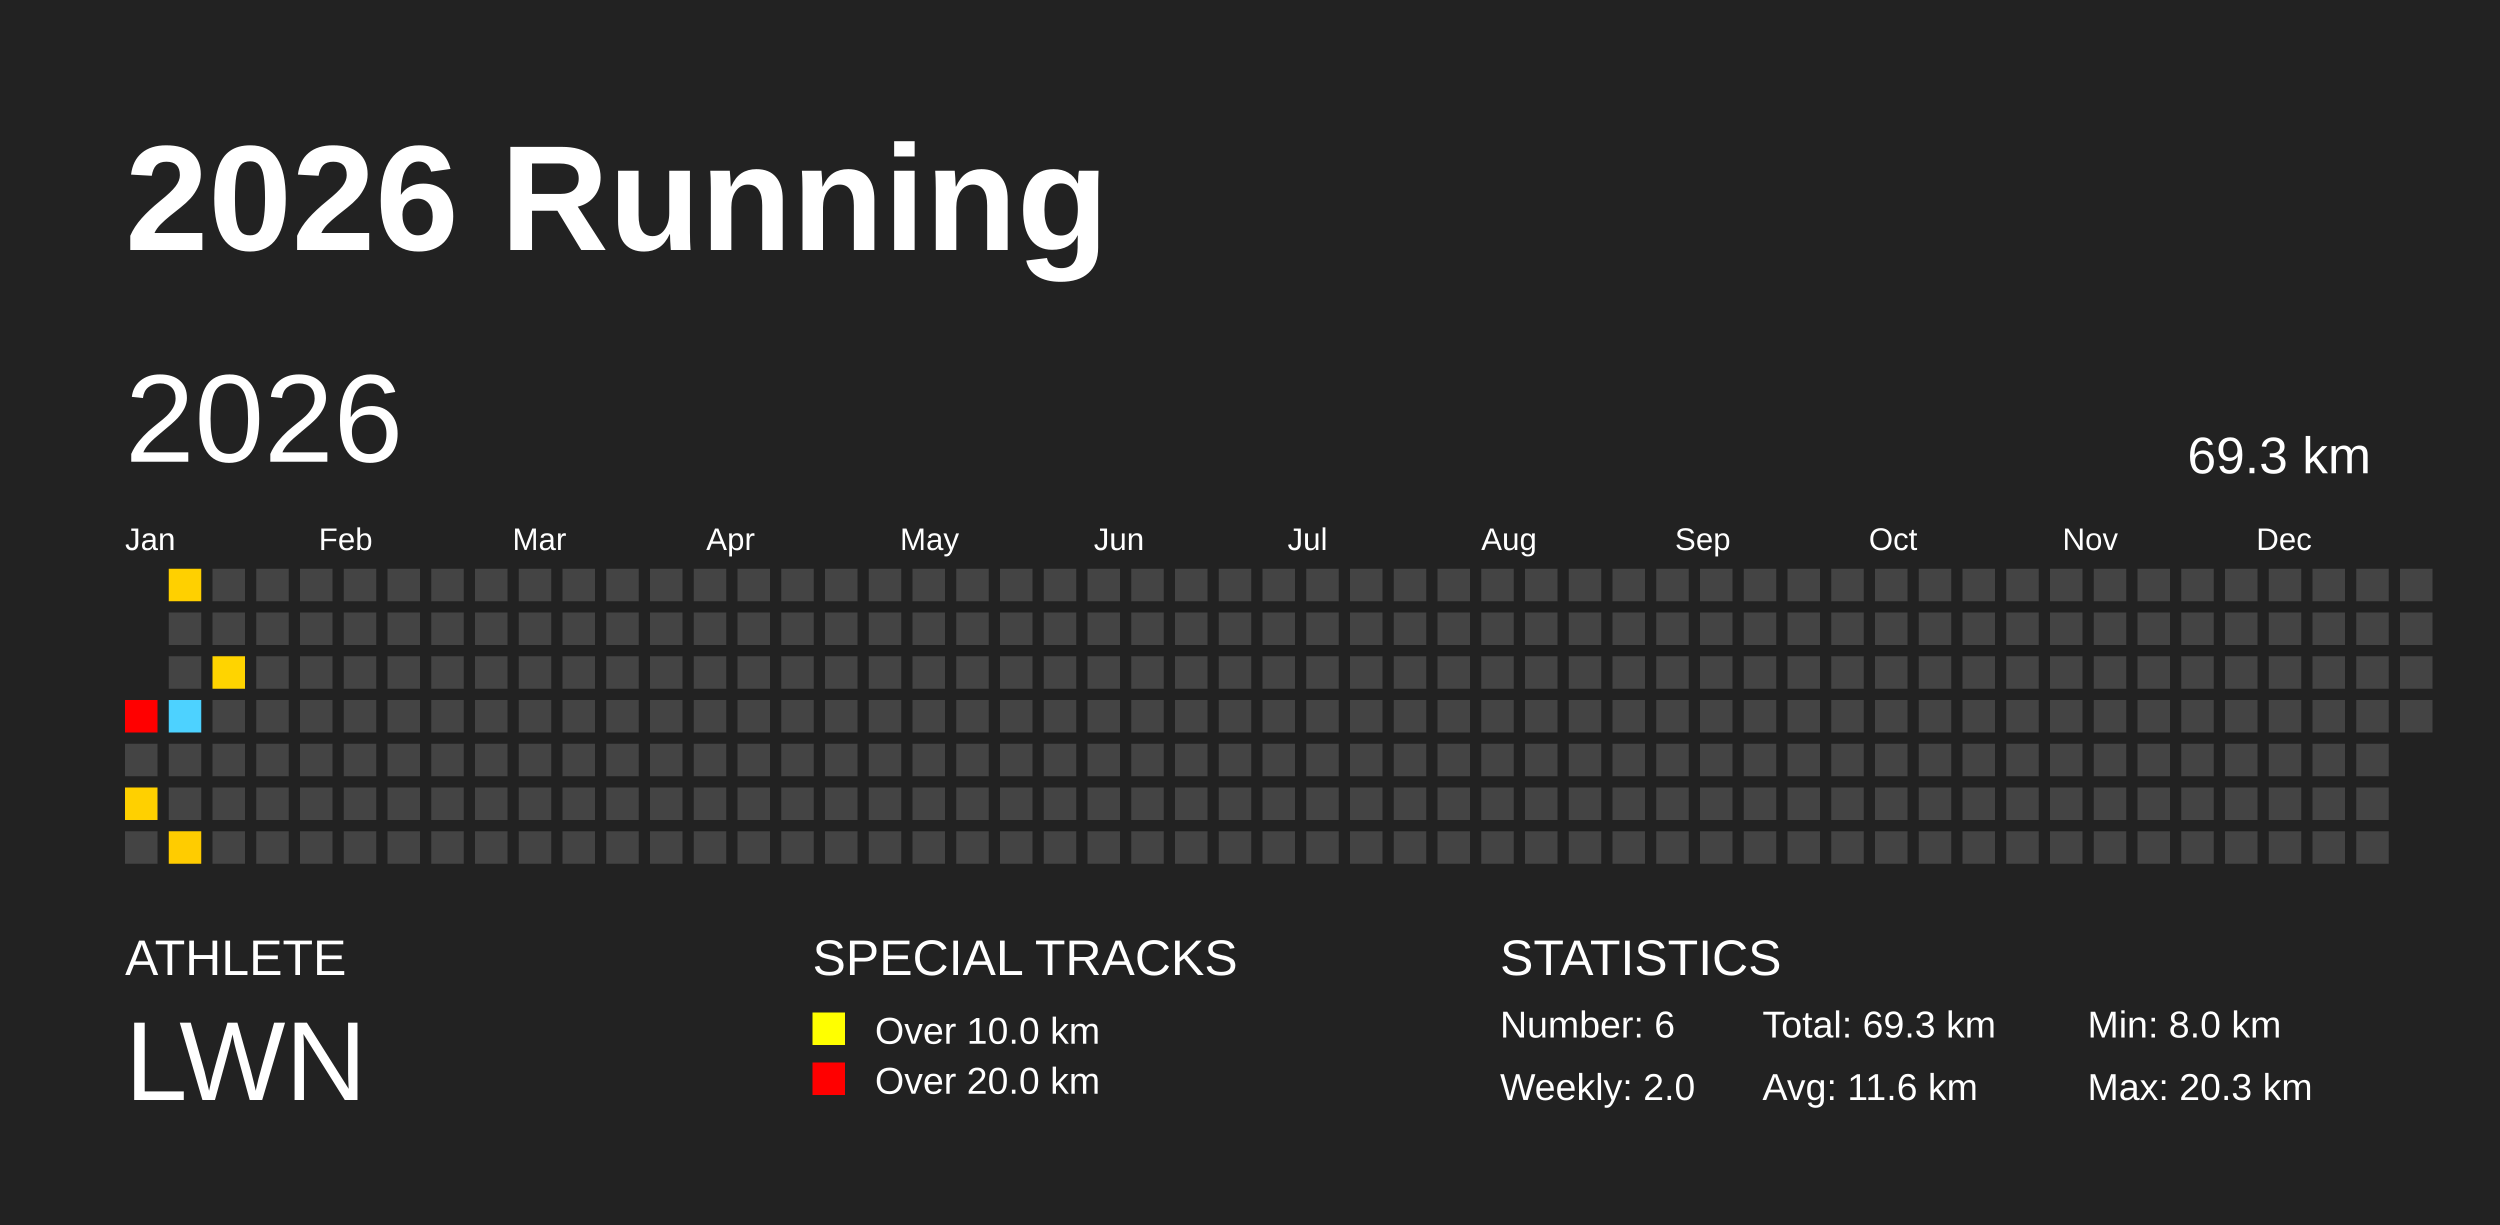
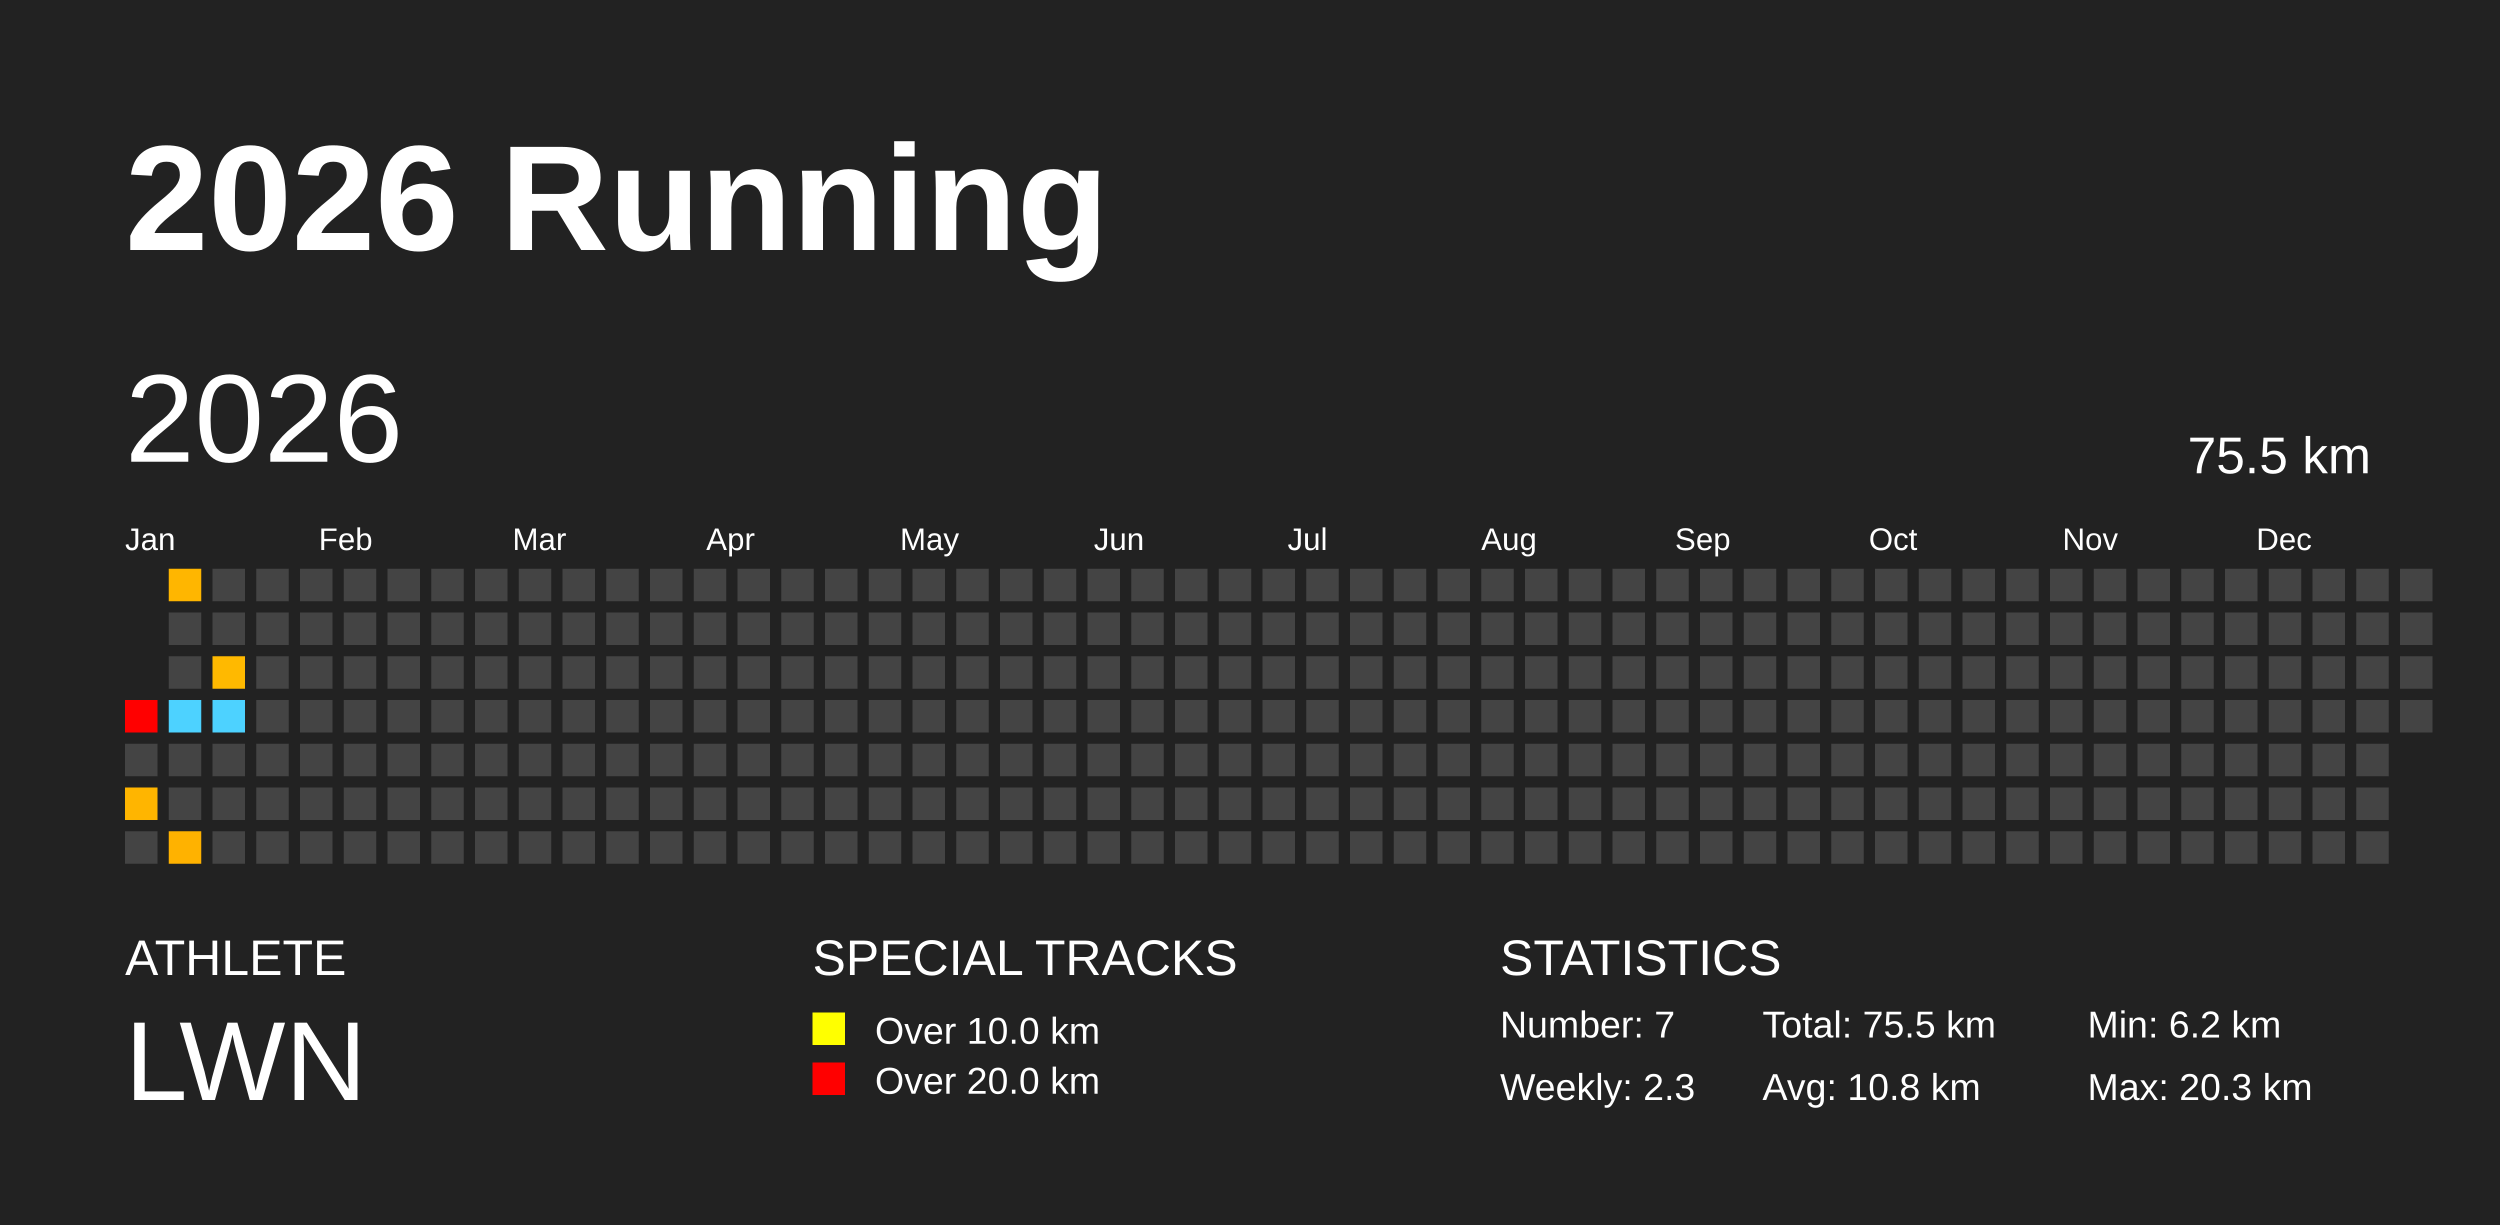
<svg xmlns="http://www.w3.org/2000/svg" baseProfile="full" height="98mm" version="1.1" viewBox="0,0,200,98" width="200mm">
  <defs />
  <rect fill="#222222" height="98" width="200" x="0" y="0" />
  <text fill="#FFFFFF" style="font-size:12px; font-family:Arial; font-weight:bold;" x="10" y="20">2026 Running</text>
  <text fill="#FFFFFF" style="font-size:4px; font-family:Arial" x="10" y="78">ATHLETE</text>
  <text fill="#FFFFFF" style="font-size:9px; font-family:Arial" x="10" y="88">LWN</text>
  <text fill="#FFFFFF" style="font-size:4px; font-family:Arial" x="65" y="78">SPECIAL TRACKS</text>
  <rect fill="yellow" height="2.6" width="2.6" x="65" y="81" />
  <text fill="#FFFFFF" style="font-size:3px; font-family:Arial" x="70" y="83.5">Over 10.0 km</text>
  <rect fill="red" height="2.6" width="2.6" x="65" y="85" />
  <text fill="#FFFFFF" style="font-size:3px; font-family:Arial" x="70" y="87.5">Over 20.0 km</text>
  <text fill="#FFFFFF" style="font-size:4px; font-family:Arial" x="120" y="78">STATISTICS</text>
-   <text fill="#FFFFFF" style="font-size:3px; font-family:Arial" x="120" y="83">Number: 6</text>
-   <text fill="#FFFFFF" style="font-size:3px; font-family:Arial" x="120" y="88">Weekly: 2.0</text>
-   <text fill="#FFFFFF" style="font-size:3px; font-family:Arial" x="141" y="83">Total: 69.3 km</text>
-   <text fill="#FFFFFF" style="font-size:3px; font-family:Arial" x="141" y="88">Avg: 11.6 km</text>
-   <text fill="#FFFFFF" style="font-size:3px; font-family:Arial" x="167" y="83">Min: 8.0 km</text>
+   <text fill="#FFFFFF" style="font-size:3px; font-family:Arial" x="120" y="83">Number: 7</text>
+   <text fill="#FFFFFF" style="font-size:3px; font-family:Arial" x="120" y="88">Weekly: 2.3</text>
+   <text fill="#FFFFFF" style="font-size:3px; font-family:Arial" x="141" y="83">Total: 75.5 km</text>
+   <text fill="#FFFFFF" style="font-size:3px; font-family:Arial" x="141" y="88">Avg: 10.8 km</text>
+   <text fill="#FFFFFF" style="font-size:3px; font-family:Arial" x="167" y="83">Min: 6.2 km</text>
  <text fill="#FFFFFF" style="font-size:3px; font-family:Arial" x="167" y="88">Max: 20.3 km</text>
  <text dominant-baseline="hanging" fill="#FFFFFF" style="font-size:10.0px; font-family:Arial;" x="10" y="30">2026</text>
-   <text dominant-baseline="hanging" fill="#FFFFFF" style="font-size:4.125px; font-family:Arial;" x="175" y="35">69.3 km</text>
+   <text dominant-baseline="hanging" fill="#FFFFFF" style="font-size:4.125px; font-family:Arial;" x="175" y="35">75.5 km</text>
  <text fill="#FFFFFF" style="font-size:2.5px; font-family:Arial" x="10.0" y="44">Jan</text>
  <text fill="#FFFFFF" style="font-size:2.5px; font-family:Arial" x="25.5" y="44">Feb</text>
  <text fill="#FFFFFF" style="font-size:2.5px; font-family:Arial" x="41.0" y="44">Mar</text>
  <text fill="#FFFFFF" style="font-size:2.5px; font-family:Arial" x="56.5" y="44">Apr</text>
  <text fill="#FFFFFF" style="font-size:2.5px; font-family:Arial" x="72.0" y="44">May</text>
  <text fill="#FFFFFF" style="font-size:2.5px; font-family:Arial" x="87.5" y="44">Jun</text>
  <text fill="#FFFFFF" style="font-size:2.5px; font-family:Arial" x="103.0" y="44">Jul</text>
  <text fill="#FFFFFF" style="font-size:2.5px; font-family:Arial" x="118.5" y="44">Aug</text>
  <text fill="#FFFFFF" style="font-size:2.5px; font-family:Arial" x="134.0" y="44">Sep</text>
  <text fill="#FFFFFF" style="font-size:2.5px; font-family:Arial" x="149.5" y="44">Oct</text>
  <text fill="#FFFFFF" style="font-size:2.5px; font-family:Arial" x="165.0" y="44">Nov</text>
  <text fill="#FFFFFF" style="font-size:2.5px; font-family:Arial" x="180.5" y="44">Dec</text>
  <rect fill="red" height="2.6" width="2.6" x="10.0" y="56.0" />
  <rect fill="#444444" height="2.6" width="2.6" x="10.0" y="59.5" />
-   <rect fill="#ffd000" height="2.6" width="2.6" x="10.0" y="63.0" />
+   <rect fill="#ffb500" height="2.6" width="2.6" x="10.0" y="63.0" />
  <rect fill="#444444" height="2.6" width="2.6" x="10.0" y="66.5" />
-   <rect fill="#ffd000" height="2.6" width="2.6" x="13.5" y="45.5" />
+   <rect fill="#ffb600" height="2.6" width="2.6" x="13.5" y="45.5" />
  <rect fill="#444444" height="2.6" width="2.6" x="13.5" y="49.0" />
  <rect fill="#444444" height="2.6" width="2.6" x="13.5" y="52.5" />
  <rect fill="#4dd2ff" height="2.6" width="2.6" x="13.5" y="56.0" />
  <rect fill="#444444" height="2.6" width="2.6" x="13.5" y="59.5" />
  <rect fill="#444444" height="2.6" width="2.6" x="13.5" y="63.0" />
-   <rect fill="#ffcc00" height="2.6" width="2.6" x="13.5" y="66.5" />
+   <rect fill="#ffb200" height="2.6" width="2.6" x="13.5" y="66.5" />
  <rect fill="#444444" height="2.6" width="2.6" x="17.0" y="45.5" />
  <rect fill="#444444" height="2.6" width="2.6" x="17.0" y="49.0" />
-   <rect fill="#ffd400" height="2.6" width="2.6" x="17.0" y="52.5" />
-   <rect fill="#444444" height="2.6" width="2.6" x="17.0" y="56.0" />
+   <rect fill="#ffb900" height="2.6" width="2.6" x="17.0" y="52.5" />
+   <rect fill="#4dd2ff" height="2.6" width="2.6" x="17.0" y="56.0" />
  <rect fill="#444444" height="2.6" width="2.6" x="17.0" y="59.5" />
  <rect fill="#444444" height="2.6" width="2.6" x="17.0" y="63.0" />
  <rect fill="#444444" height="2.6" width="2.6" x="17.0" y="66.5" />
  <rect fill="#444444" height="2.6" width="2.6" x="20.5" y="45.5" />
  <rect fill="#444444" height="2.6" width="2.6" x="20.5" y="49.0" />
  <rect fill="#444444" height="2.6" width="2.6" x="20.5" y="52.5" />
  <rect fill="#444444" height="2.6" width="2.6" x="20.5" y="56.0" />
  <rect fill="#444444" height="2.6" width="2.6" x="20.5" y="59.5" />
  <rect fill="#444444" height="2.6" width="2.6" x="20.5" y="63.0" />
  <rect fill="#444444" height="2.6" width="2.6" x="20.5" y="66.5" />
  <rect fill="#444444" height="2.6" width="2.6" x="24.0" y="45.5" />
  <rect fill="#444444" height="2.6" width="2.6" x="24.0" y="49.0" />
  <rect fill="#444444" height="2.6" width="2.6" x="24.0" y="52.5" />
  <rect fill="#444444" height="2.6" width="2.6" x="24.0" y="56.0" />
  <rect fill="#444444" height="2.6" width="2.6" x="24.0" y="59.5" />
  <rect fill="#444444" height="2.6" width="2.6" x="24.0" y="63.0" />
  <rect fill="#444444" height="2.6" width="2.6" x="24.0" y="66.5" />
  <rect fill="#444444" height="2.6" width="2.6" x="27.5" y="45.5" />
  <rect fill="#444444" height="2.6" width="2.6" x="27.5" y="49.0" />
  <rect fill="#444444" height="2.6" width="2.6" x="27.5" y="52.5" />
  <rect fill="#444444" height="2.6" width="2.6" x="27.5" y="56.0" />
  <rect fill="#444444" height="2.6" width="2.6" x="27.5" y="59.5" />
  <rect fill="#444444" height="2.6" width="2.6" x="27.5" y="63.0" />
  <rect fill="#444444" height="2.6" width="2.6" x="27.5" y="66.5" />
  <rect fill="#444444" height="2.6" width="2.6" x="31.0" y="45.5" />
  <rect fill="#444444" height="2.6" width="2.6" x="31.0" y="49.0" />
  <rect fill="#444444" height="2.6" width="2.6" x="31.0" y="52.5" />
  <rect fill="#444444" height="2.6" width="2.6" x="31.0" y="56.0" />
  <rect fill="#444444" height="2.6" width="2.6" x="31.0" y="59.5" />
  <rect fill="#444444" height="2.6" width="2.6" x="31.0" y="63.0" />
  <rect fill="#444444" height="2.6" width="2.6" x="31.0" y="66.5" />
  <rect fill="#444444" height="2.6" width="2.6" x="34.5" y="45.5" />
  <rect fill="#444444" height="2.6" width="2.6" x="34.5" y="49.0" />
  <rect fill="#444444" height="2.6" width="2.6" x="34.5" y="52.5" />
  <rect fill="#444444" height="2.6" width="2.6" x="34.5" y="56.0" />
  <rect fill="#444444" height="2.6" width="2.6" x="34.5" y="59.5" />
  <rect fill="#444444" height="2.6" width="2.6" x="34.5" y="63.0" />
  <rect fill="#444444" height="2.6" width="2.6" x="34.5" y="66.5" />
  <rect fill="#444444" height="2.6" width="2.6" x="38.0" y="45.5" />
  <rect fill="#444444" height="2.6" width="2.6" x="38.0" y="49.0" />
  <rect fill="#444444" height="2.6" width="2.6" x="38.0" y="52.5" />
  <rect fill="#444444" height="2.6" width="2.6" x="38.0" y="56.0" />
  <rect fill="#444444" height="2.6" width="2.6" x="38.0" y="59.5" />
  <rect fill="#444444" height="2.6" width="2.6" x="38.0" y="63.0" />
  <rect fill="#444444" height="2.6" width="2.6" x="38.0" y="66.5" />
  <rect fill="#444444" height="2.6" width="2.6" x="41.5" y="45.5" />
  <rect fill="#444444" height="2.6" width="2.6" x="41.5" y="49.0" />
  <rect fill="#444444" height="2.6" width="2.6" x="41.5" y="52.5" />
  <rect fill="#444444" height="2.6" width="2.6" x="41.5" y="56.0" />
  <rect fill="#444444" height="2.6" width="2.6" x="41.5" y="59.5" />
  <rect fill="#444444" height="2.6" width="2.6" x="41.5" y="63.0" />
  <rect fill="#444444" height="2.6" width="2.6" x="41.5" y="66.5" />
  <rect fill="#444444" height="2.6" width="2.6" x="45.0" y="45.5" />
  <rect fill="#444444" height="2.6" width="2.6" x="45.0" y="49.0" />
  <rect fill="#444444" height="2.6" width="2.6" x="45.0" y="52.5" />
  <rect fill="#444444" height="2.6" width="2.6" x="45.0" y="56.0" />
  <rect fill="#444444" height="2.6" width="2.6" x="45.0" y="59.5" />
  <rect fill="#444444" height="2.6" width="2.6" x="45.0" y="63.0" />
  <rect fill="#444444" height="2.6" width="2.6" x="45.0" y="66.5" />
  <rect fill="#444444" height="2.6" width="2.6" x="48.5" y="45.5" />
  <rect fill="#444444" height="2.6" width="2.6" x="48.5" y="49.0" />
  <rect fill="#444444" height="2.6" width="2.6" x="48.5" y="52.5" />
  <rect fill="#444444" height="2.6" width="2.6" x="48.5" y="56.0" />
  <rect fill="#444444" height="2.6" width="2.6" x="48.5" y="59.5" />
  <rect fill="#444444" height="2.6" width="2.6" x="48.5" y="63.0" />
  <rect fill="#444444" height="2.6" width="2.6" x="48.5" y="66.5" />
  <rect fill="#444444" height="2.6" width="2.6" x="52.0" y="45.5" />
  <rect fill="#444444" height="2.6" width="2.6" x="52.0" y="49.0" />
  <rect fill="#444444" height="2.6" width="2.6" x="52.0" y="52.5" />
  <rect fill="#444444" height="2.6" width="2.6" x="52.0" y="56.0" />
  <rect fill="#444444" height="2.6" width="2.6" x="52.0" y="59.5" />
  <rect fill="#444444" height="2.6" width="2.6" x="52.0" y="63.0" />
  <rect fill="#444444" height="2.6" width="2.6" x="52.0" y="66.5" />
  <rect fill="#444444" height="2.6" width="2.6" x="55.5" y="45.5" />
  <rect fill="#444444" height="2.6" width="2.6" x="55.5" y="49.0" />
  <rect fill="#444444" height="2.6" width="2.6" x="55.5" y="52.5" />
  <rect fill="#444444" height="2.6" width="2.6" x="55.5" y="56.0" />
  <rect fill="#444444" height="2.6" width="2.6" x="55.5" y="59.5" />
  <rect fill="#444444" height="2.6" width="2.6" x="55.5" y="63.0" />
  <rect fill="#444444" height="2.6" width="2.6" x="55.5" y="66.5" />
  <rect fill="#444444" height="2.6" width="2.6" x="59.0" y="45.5" />
  <rect fill="#444444" height="2.6" width="2.6" x="59.0" y="49.0" />
  <rect fill="#444444" height="2.6" width="2.6" x="59.0" y="52.5" />
  <rect fill="#444444" height="2.6" width="2.6" x="59.0" y="56.0" />
  <rect fill="#444444" height="2.6" width="2.6" x="59.0" y="59.5" />
  <rect fill="#444444" height="2.6" width="2.6" x="59.0" y="63.0" />
  <rect fill="#444444" height="2.6" width="2.6" x="59.0" y="66.5" />
  <rect fill="#444444" height="2.6" width="2.6" x="62.5" y="45.5" />
  <rect fill="#444444" height="2.6" width="2.6" x="62.5" y="49.0" />
  <rect fill="#444444" height="2.6" width="2.6" x="62.5" y="52.5" />
  <rect fill="#444444" height="2.6" width="2.6" x="62.5" y="56.0" />
  <rect fill="#444444" height="2.6" width="2.6" x="62.5" y="59.5" />
  <rect fill="#444444" height="2.6" width="2.6" x="62.5" y="63.0" />
  <rect fill="#444444" height="2.6" width="2.6" x="62.5" y="66.5" />
  <rect fill="#444444" height="2.6" width="2.6" x="66.0" y="45.5" />
  <rect fill="#444444" height="2.6" width="2.6" x="66.0" y="49.0" />
  <rect fill="#444444" height="2.6" width="2.6" x="66.0" y="52.5" />
  <rect fill="#444444" height="2.6" width="2.6" x="66.0" y="56.0" />
  <rect fill="#444444" height="2.6" width="2.6" x="66.0" y="59.5" />
  <rect fill="#444444" height="2.6" width="2.6" x="66.0" y="63.0" />
  <rect fill="#444444" height="2.6" width="2.6" x="66.0" y="66.5" />
  <rect fill="#444444" height="2.6" width="2.6" x="69.5" y="45.5" />
  <rect fill="#444444" height="2.6" width="2.6" x="69.5" y="49.0" />
  <rect fill="#444444" height="2.6" width="2.6" x="69.5" y="52.5" />
  <rect fill="#444444" height="2.6" width="2.6" x="69.5" y="56.0" />
  <rect fill="#444444" height="2.6" width="2.6" x="69.5" y="59.5" />
  <rect fill="#444444" height="2.6" width="2.6" x="69.5" y="63.0" />
  <rect fill="#444444" height="2.6" width="2.6" x="69.5" y="66.5" />
  <rect fill="#444444" height="2.6" width="2.6" x="73.0" y="45.5" />
  <rect fill="#444444" height="2.6" width="2.6" x="73.0" y="49.0" />
  <rect fill="#444444" height="2.6" width="2.6" x="73.0" y="52.5" />
  <rect fill="#444444" height="2.6" width="2.6" x="73.0" y="56.0" />
  <rect fill="#444444" height="2.6" width="2.6" x="73.0" y="59.5" />
  <rect fill="#444444" height="2.6" width="2.6" x="73.0" y="63.0" />
  <rect fill="#444444" height="2.6" width="2.6" x="73.0" y="66.5" />
  <rect fill="#444444" height="2.6" width="2.6" x="76.5" y="45.5" />
  <rect fill="#444444" height="2.6" width="2.6" x="76.5" y="49.0" />
  <rect fill="#444444" height="2.6" width="2.6" x="76.5" y="52.5" />
  <rect fill="#444444" height="2.6" width="2.6" x="76.5" y="56.0" />
  <rect fill="#444444" height="2.6" width="2.6" x="76.5" y="59.5" />
  <rect fill="#444444" height="2.6" width="2.6" x="76.5" y="63.0" />
  <rect fill="#444444" height="2.6" width="2.6" x="76.5" y="66.5" />
  <rect fill="#444444" height="2.6" width="2.6" x="80.0" y="45.5" />
  <rect fill="#444444" height="2.6" width="2.6" x="80.0" y="49.0" />
  <rect fill="#444444" height="2.6" width="2.6" x="80.0" y="52.5" />
  <rect fill="#444444" height="2.6" width="2.6" x="80.0" y="56.0" />
  <rect fill="#444444" height="2.6" width="2.6" x="80.0" y="59.5" />
  <rect fill="#444444" height="2.6" width="2.6" x="80.0" y="63.0" />
  <rect fill="#444444" height="2.6" width="2.6" x="80.0" y="66.5" />
  <rect fill="#444444" height="2.6" width="2.6" x="83.5" y="45.5" />
  <rect fill="#444444" height="2.6" width="2.6" x="83.5" y="49.0" />
  <rect fill="#444444" height="2.6" width="2.6" x="83.5" y="52.5" />
  <rect fill="#444444" height="2.6" width="2.6" x="83.5" y="56.0" />
  <rect fill="#444444" height="2.6" width="2.6" x="83.5" y="59.5" />
  <rect fill="#444444" height="2.6" width="2.6" x="83.5" y="63.0" />
  <rect fill="#444444" height="2.6" width="2.6" x="83.5" y="66.5" />
  <rect fill="#444444" height="2.6" width="2.6" x="87.0" y="45.5" />
  <rect fill="#444444" height="2.6" width="2.6" x="87.0" y="49.0" />
  <rect fill="#444444" height="2.6" width="2.6" x="87.0" y="52.5" />
  <rect fill="#444444" height="2.6" width="2.6" x="87.0" y="56.0" />
  <rect fill="#444444" height="2.6" width="2.6" x="87.0" y="59.5" />
  <rect fill="#444444" height="2.6" width="2.6" x="87.0" y="63.0" />
  <rect fill="#444444" height="2.6" width="2.6" x="87.0" y="66.5" />
  <rect fill="#444444" height="2.6" width="2.6" x="90.5" y="45.5" />
  <rect fill="#444444" height="2.6" width="2.6" x="90.5" y="49.0" />
  <rect fill="#444444" height="2.6" width="2.6" x="90.5" y="52.5" />
  <rect fill="#444444" height="2.6" width="2.6" x="90.5" y="56.0" />
  <rect fill="#444444" height="2.6" width="2.6" x="90.5" y="59.5" />
  <rect fill="#444444" height="2.6" width="2.6" x="90.5" y="63.0" />
  <rect fill="#444444" height="2.6" width="2.6" x="90.5" y="66.5" />
  <rect fill="#444444" height="2.6" width="2.6" x="94.0" y="45.5" />
  <rect fill="#444444" height="2.6" width="2.6" x="94.0" y="49.0" />
  <rect fill="#444444" height="2.6" width="2.6" x="94.0" y="52.5" />
  <rect fill="#444444" height="2.6" width="2.6" x="94.0" y="56.0" />
  <rect fill="#444444" height="2.6" width="2.6" x="94.0" y="59.5" />
  <rect fill="#444444" height="2.6" width="2.6" x="94.0" y="63.0" />
  <rect fill="#444444" height="2.6" width="2.6" x="94.0" y="66.5" />
  <rect fill="#444444" height="2.6" width="2.6" x="97.5" y="45.5" />
  <rect fill="#444444" height="2.6" width="2.6" x="97.5" y="49.0" />
  <rect fill="#444444" height="2.6" width="2.6" x="97.5" y="52.5" />
  <rect fill="#444444" height="2.6" width="2.6" x="97.5" y="56.0" />
  <rect fill="#444444" height="2.6" width="2.6" x="97.5" y="59.5" />
  <rect fill="#444444" height="2.6" width="2.6" x="97.5" y="63.0" />
  <rect fill="#444444" height="2.6" width="2.6" x="97.5" y="66.5" />
  <rect fill="#444444" height="2.6" width="2.6" x="101.0" y="45.5" />
  <rect fill="#444444" height="2.6" width="2.6" x="101.0" y="49.0" />
  <rect fill="#444444" height="2.6" width="2.6" x="101.0" y="52.5" />
  <rect fill="#444444" height="2.6" width="2.6" x="101.0" y="56.0" />
  <rect fill="#444444" height="2.6" width="2.6" x="101.0" y="59.5" />
  <rect fill="#444444" height="2.6" width="2.6" x="101.0" y="63.0" />
  <rect fill="#444444" height="2.6" width="2.6" x="101.0" y="66.5" />
  <rect fill="#444444" height="2.6" width="2.6" x="104.5" y="45.5" />
  <rect fill="#444444" height="2.6" width="2.6" x="104.5" y="49.0" />
  <rect fill="#444444" height="2.6" width="2.6" x="104.5" y="52.5" />
  <rect fill="#444444" height="2.6" width="2.6" x="104.5" y="56.0" />
  <rect fill="#444444" height="2.6" width="2.6" x="104.5" y="59.5" />
  <rect fill="#444444" height="2.6" width="2.6" x="104.5" y="63.0" />
  <rect fill="#444444" height="2.6" width="2.6" x="104.5" y="66.5" />
  <rect fill="#444444" height="2.6" width="2.6" x="108.0" y="45.5" />
  <rect fill="#444444" height="2.6" width="2.6" x="108.0" y="49.0" />
  <rect fill="#444444" height="2.6" width="2.6" x="108.0" y="52.5" />
  <rect fill="#444444" height="2.6" width="2.6" x="108.0" y="56.0" />
  <rect fill="#444444" height="2.6" width="2.6" x="108.0" y="59.5" />
  <rect fill="#444444" height="2.6" width="2.6" x="108.0" y="63.0" />
  <rect fill="#444444" height="2.6" width="2.6" x="108.0" y="66.5" />
  <rect fill="#444444" height="2.6" width="2.6" x="111.5" y="45.5" />
  <rect fill="#444444" height="2.6" width="2.6" x="111.5" y="49.0" />
  <rect fill="#444444" height="2.6" width="2.6" x="111.5" y="52.5" />
  <rect fill="#444444" height="2.6" width="2.6" x="111.5" y="56.0" />
  <rect fill="#444444" height="2.6" width="2.6" x="111.5" y="59.5" />
  <rect fill="#444444" height="2.6" width="2.6" x="111.5" y="63.0" />
  <rect fill="#444444" height="2.6" width="2.6" x="111.5" y="66.5" />
  <rect fill="#444444" height="2.6" width="2.6" x="115.0" y="45.5" />
  <rect fill="#444444" height="2.6" width="2.6" x="115.0" y="49.0" />
  <rect fill="#444444" height="2.6" width="2.6" x="115.0" y="52.5" />
  <rect fill="#444444" height="2.6" width="2.6" x="115.0" y="56.0" />
  <rect fill="#444444" height="2.6" width="2.6" x="115.0" y="59.5" />
  <rect fill="#444444" height="2.6" width="2.6" x="115.0" y="63.0" />
  <rect fill="#444444" height="2.6" width="2.6" x="115.0" y="66.5" />
  <rect fill="#444444" height="2.6" width="2.6" x="118.5" y="45.5" />
  <rect fill="#444444" height="2.6" width="2.6" x="118.5" y="49.0" />
  <rect fill="#444444" height="2.6" width="2.6" x="118.5" y="52.5" />
  <rect fill="#444444" height="2.6" width="2.6" x="118.5" y="56.0" />
  <rect fill="#444444" height="2.6" width="2.6" x="118.5" y="59.5" />
  <rect fill="#444444" height="2.6" width="2.6" x="118.5" y="63.0" />
  <rect fill="#444444" height="2.6" width="2.6" x="118.5" y="66.5" />
  <rect fill="#444444" height="2.6" width="2.6" x="122.0" y="45.5" />
  <rect fill="#444444" height="2.6" width="2.6" x="122.0" y="49.0" />
  <rect fill="#444444" height="2.6" width="2.6" x="122.0" y="52.5" />
  <rect fill="#444444" height="2.6" width="2.6" x="122.0" y="56.0" />
  <rect fill="#444444" height="2.6" width="2.6" x="122.0" y="59.5" />
  <rect fill="#444444" height="2.6" width="2.6" x="122.0" y="63.0" />
  <rect fill="#444444" height="2.6" width="2.6" x="122.0" y="66.5" />
  <rect fill="#444444" height="2.6" width="2.6" x="125.5" y="45.5" />
  <rect fill="#444444" height="2.6" width="2.6" x="125.5" y="49.0" />
  <rect fill="#444444" height="2.6" width="2.6" x="125.5" y="52.5" />
  <rect fill="#444444" height="2.6" width="2.6" x="125.5" y="56.0" />
  <rect fill="#444444" height="2.6" width="2.6" x="125.5" y="59.5" />
  <rect fill="#444444" height="2.6" width="2.6" x="125.5" y="63.0" />
  <rect fill="#444444" height="2.6" width="2.6" x="125.5" y="66.5" />
  <rect fill="#444444" height="2.6" width="2.6" x="129.0" y="45.5" />
  <rect fill="#444444" height="2.6" width="2.6" x="129.0" y="49.0" />
  <rect fill="#444444" height="2.6" width="2.6" x="129.0" y="52.5" />
  <rect fill="#444444" height="2.6" width="2.6" x="129.0" y="56.0" />
  <rect fill="#444444" height="2.6" width="2.6" x="129.0" y="59.5" />
  <rect fill="#444444" height="2.6" width="2.6" x="129.0" y="63.0" />
  <rect fill="#444444" height="2.6" width="2.6" x="129.0" y="66.5" />
  <rect fill="#444444" height="2.6" width="2.6" x="132.5" y="45.5" />
  <rect fill="#444444" height="2.6" width="2.6" x="132.5" y="49.0" />
  <rect fill="#444444" height="2.6" width="2.6" x="132.5" y="52.5" />
  <rect fill="#444444" height="2.6" width="2.6" x="132.5" y="56.0" />
  <rect fill="#444444" height="2.6" width="2.6" x="132.5" y="59.5" />
  <rect fill="#444444" height="2.6" width="2.6" x="132.5" y="63.0" />
  <rect fill="#444444" height="2.6" width="2.6" x="132.5" y="66.5" />
  <rect fill="#444444" height="2.6" width="2.6" x="136.0" y="45.5" />
  <rect fill="#444444" height="2.6" width="2.6" x="136.0" y="49.0" />
  <rect fill="#444444" height="2.6" width="2.6" x="136.0" y="52.5" />
  <rect fill="#444444" height="2.6" width="2.6" x="136.0" y="56.0" />
  <rect fill="#444444" height="2.6" width="2.6" x="136.0" y="59.5" />
  <rect fill="#444444" height="2.6" width="2.6" x="136.0" y="63.0" />
  <rect fill="#444444" height="2.6" width="2.6" x="136.0" y="66.5" />
  <rect fill="#444444" height="2.6" width="2.6" x="139.5" y="45.5" />
  <rect fill="#444444" height="2.6" width="2.6" x="139.5" y="49.0" />
  <rect fill="#444444" height="2.6" width="2.6" x="139.5" y="52.5" />
  <rect fill="#444444" height="2.6" width="2.6" x="139.5" y="56.0" />
  <rect fill="#444444" height="2.6" width="2.6" x="139.5" y="59.5" />
  <rect fill="#444444" height="2.6" width="2.6" x="139.5" y="63.0" />
  <rect fill="#444444" height="2.6" width="2.6" x="139.5" y="66.5" />
  <rect fill="#444444" height="2.6" width="2.6" x="143.0" y="45.5" />
  <rect fill="#444444" height="2.6" width="2.6" x="143.0" y="49.0" />
  <rect fill="#444444" height="2.6" width="2.6" x="143.0" y="52.5" />
  <rect fill="#444444" height="2.6" width="2.6" x="143.0" y="56.0" />
  <rect fill="#444444" height="2.6" width="2.6" x="143.0" y="59.5" />
  <rect fill="#444444" height="2.6" width="2.6" x="143.0" y="63.0" />
  <rect fill="#444444" height="2.6" width="2.6" x="143.0" y="66.5" />
  <rect fill="#444444" height="2.6" width="2.6" x="146.5" y="45.5" />
  <rect fill="#444444" height="2.6" width="2.6" x="146.5" y="49.0" />
  <rect fill="#444444" height="2.6" width="2.6" x="146.5" y="52.5" />
  <rect fill="#444444" height="2.6" width="2.6" x="146.5" y="56.0" />
  <rect fill="#444444" height="2.6" width="2.6" x="146.5" y="59.5" />
  <rect fill="#444444" height="2.6" width="2.6" x="146.5" y="63.0" />
  <rect fill="#444444" height="2.6" width="2.6" x="146.5" y="66.5" />
  <rect fill="#444444" height="2.6" width="2.6" x="150.0" y="45.5" />
  <rect fill="#444444" height="2.6" width="2.6" x="150.0" y="49.0" />
  <rect fill="#444444" height="2.6" width="2.6" x="150.0" y="52.5" />
  <rect fill="#444444" height="2.6" width="2.6" x="150.0" y="56.0" />
  <rect fill="#444444" height="2.6" width="2.6" x="150.0" y="59.5" />
  <rect fill="#444444" height="2.6" width="2.6" x="150.0" y="63.0" />
  <rect fill="#444444" height="2.6" width="2.6" x="150.0" y="66.5" />
  <rect fill="#444444" height="2.6" width="2.6" x="153.5" y="45.5" />
  <rect fill="#444444" height="2.6" width="2.6" x="153.5" y="49.0" />
  <rect fill="#444444" height="2.6" width="2.6" x="153.5" y="52.5" />
  <rect fill="#444444" height="2.6" width="2.6" x="153.5" y="56.0" />
  <rect fill="#444444" height="2.6" width="2.6" x="153.5" y="59.5" />
  <rect fill="#444444" height="2.6" width="2.6" x="153.5" y="63.0" />
  <rect fill="#444444" height="2.6" width="2.6" x="153.5" y="66.5" />
  <rect fill="#444444" height="2.6" width="2.6" x="157.0" y="45.5" />
  <rect fill="#444444" height="2.6" width="2.6" x="157.0" y="49.0" />
  <rect fill="#444444" height="2.6" width="2.6" x="157.0" y="52.5" />
  <rect fill="#444444" height="2.6" width="2.6" x="157.0" y="56.0" />
  <rect fill="#444444" height="2.6" width="2.6" x="157.0" y="59.5" />
  <rect fill="#444444" height="2.6" width="2.6" x="157.0" y="63.0" />
  <rect fill="#444444" height="2.6" width="2.6" x="157.0" y="66.5" />
  <rect fill="#444444" height="2.6" width="2.6" x="160.5" y="45.5" />
  <rect fill="#444444" height="2.6" width="2.6" x="160.5" y="49.0" />
  <rect fill="#444444" height="2.6" width="2.6" x="160.5" y="52.5" />
  <rect fill="#444444" height="2.6" width="2.6" x="160.5" y="56.0" />
  <rect fill="#444444" height="2.6" width="2.6" x="160.5" y="59.5" />
  <rect fill="#444444" height="2.6" width="2.6" x="160.5" y="63.0" />
  <rect fill="#444444" height="2.6" width="2.6" x="160.5" y="66.5" />
  <rect fill="#444444" height="2.6" width="2.6" x="164.0" y="45.5" />
  <rect fill="#444444" height="2.6" width="2.6" x="164.0" y="49.0" />
  <rect fill="#444444" height="2.6" width="2.6" x="164.0" y="52.5" />
  <rect fill="#444444" height="2.6" width="2.6" x="164.0" y="56.0" />
  <rect fill="#444444" height="2.6" width="2.6" x="164.0" y="59.5" />
  <rect fill="#444444" height="2.6" width="2.6" x="164.0" y="63.0" />
  <rect fill="#444444" height="2.6" width="2.6" x="164.0" y="66.5" />
  <rect fill="#444444" height="2.6" width="2.6" x="167.5" y="45.5" />
  <rect fill="#444444" height="2.6" width="2.6" x="167.5" y="49.0" />
  <rect fill="#444444" height="2.6" width="2.6" x="167.5" y="52.5" />
  <rect fill="#444444" height="2.6" width="2.6" x="167.5" y="56.0" />
  <rect fill="#444444" height="2.6" width="2.6" x="167.5" y="59.5" />
  <rect fill="#444444" height="2.6" width="2.6" x="167.5" y="63.0" />
  <rect fill="#444444" height="2.6" width="2.6" x="167.5" y="66.5" />
  <rect fill="#444444" height="2.6" width="2.6" x="171.0" y="45.5" />
  <rect fill="#444444" height="2.6" width="2.6" x="171.0" y="49.0" />
  <rect fill="#444444" height="2.6" width="2.6" x="171.0" y="52.5" />
  <rect fill="#444444" height="2.6" width="2.6" x="171.0" y="56.0" />
  <rect fill="#444444" height="2.6" width="2.6" x="171.0" y="59.5" />
  <rect fill="#444444" height="2.6" width="2.6" x="171.0" y="63.0" />
  <rect fill="#444444" height="2.6" width="2.6" x="171.0" y="66.5" />
  <rect fill="#444444" height="2.6" width="2.6" x="174.5" y="45.5" />
  <rect fill="#444444" height="2.6" width="2.6" x="174.5" y="49.0" />
  <rect fill="#444444" height="2.6" width="2.6" x="174.5" y="52.5" />
  <rect fill="#444444" height="2.6" width="2.6" x="174.5" y="56.0" />
  <rect fill="#444444" height="2.6" width="2.6" x="174.5" y="59.5" />
  <rect fill="#444444" height="2.6" width="2.6" x="174.5" y="63.0" />
  <rect fill="#444444" height="2.6" width="2.6" x="174.5" y="66.5" />
  <rect fill="#444444" height="2.6" width="2.6" x="178.0" y="45.5" />
  <rect fill="#444444" height="2.6" width="2.6" x="178.0" y="49.0" />
  <rect fill="#444444" height="2.6" width="2.6" x="178.0" y="52.5" />
  <rect fill="#444444" height="2.6" width="2.6" x="178.0" y="56.0" />
  <rect fill="#444444" height="2.6" width="2.6" x="178.0" y="59.5" />
  <rect fill="#444444" height="2.6" width="2.6" x="178.0" y="63.0" />
  <rect fill="#444444" height="2.6" width="2.6" x="178.0" y="66.5" />
  <rect fill="#444444" height="2.6" width="2.6" x="181.5" y="45.5" />
  <rect fill="#444444" height="2.6" width="2.6" x="181.5" y="49.0" />
  <rect fill="#444444" height="2.6" width="2.6" x="181.5" y="52.5" />
  <rect fill="#444444" height="2.6" width="2.6" x="181.5" y="56.0" />
  <rect fill="#444444" height="2.6" width="2.6" x="181.5" y="59.5" />
  <rect fill="#444444" height="2.6" width="2.6" x="181.5" y="63.0" />
  <rect fill="#444444" height="2.6" width="2.6" x="181.5" y="66.5" />
  <rect fill="#444444" height="2.6" width="2.6" x="185.0" y="45.5" />
  <rect fill="#444444" height="2.6" width="2.6" x="185.0" y="49.0" />
  <rect fill="#444444" height="2.6" width="2.6" x="185.0" y="52.5" />
  <rect fill="#444444" height="2.6" width="2.6" x="185.0" y="56.0" />
  <rect fill="#444444" height="2.6" width="2.6" x="185.0" y="59.5" />
  <rect fill="#444444" height="2.6" width="2.6" x="185.0" y="63.0" />
  <rect fill="#444444" height="2.6" width="2.6" x="185.0" y="66.5" />
  <rect fill="#444444" height="2.6" width="2.6" x="188.5" y="45.5" />
  <rect fill="#444444" height="2.6" width="2.6" x="188.5" y="49.0" />
  <rect fill="#444444" height="2.6" width="2.6" x="188.5" y="52.5" />
  <rect fill="#444444" height="2.6" width="2.6" x="188.5" y="56.0" />
  <rect fill="#444444" height="2.6" width="2.6" x="188.5" y="59.5" />
  <rect fill="#444444" height="2.6" width="2.6" x="188.5" y="63.0" />
  <rect fill="#444444" height="2.6" width="2.6" x="188.5" y="66.5" />
  <rect fill="#444444" height="2.6" width="2.6" x="192.0" y="45.5" />
  <rect fill="#444444" height="2.6" width="2.6" x="192.0" y="49.0" />
  <rect fill="#444444" height="2.6" width="2.6" x="192.0" y="52.5" />
  <rect fill="#444444" height="2.6" width="2.6" x="192.0" y="56.0" />
</svg>
